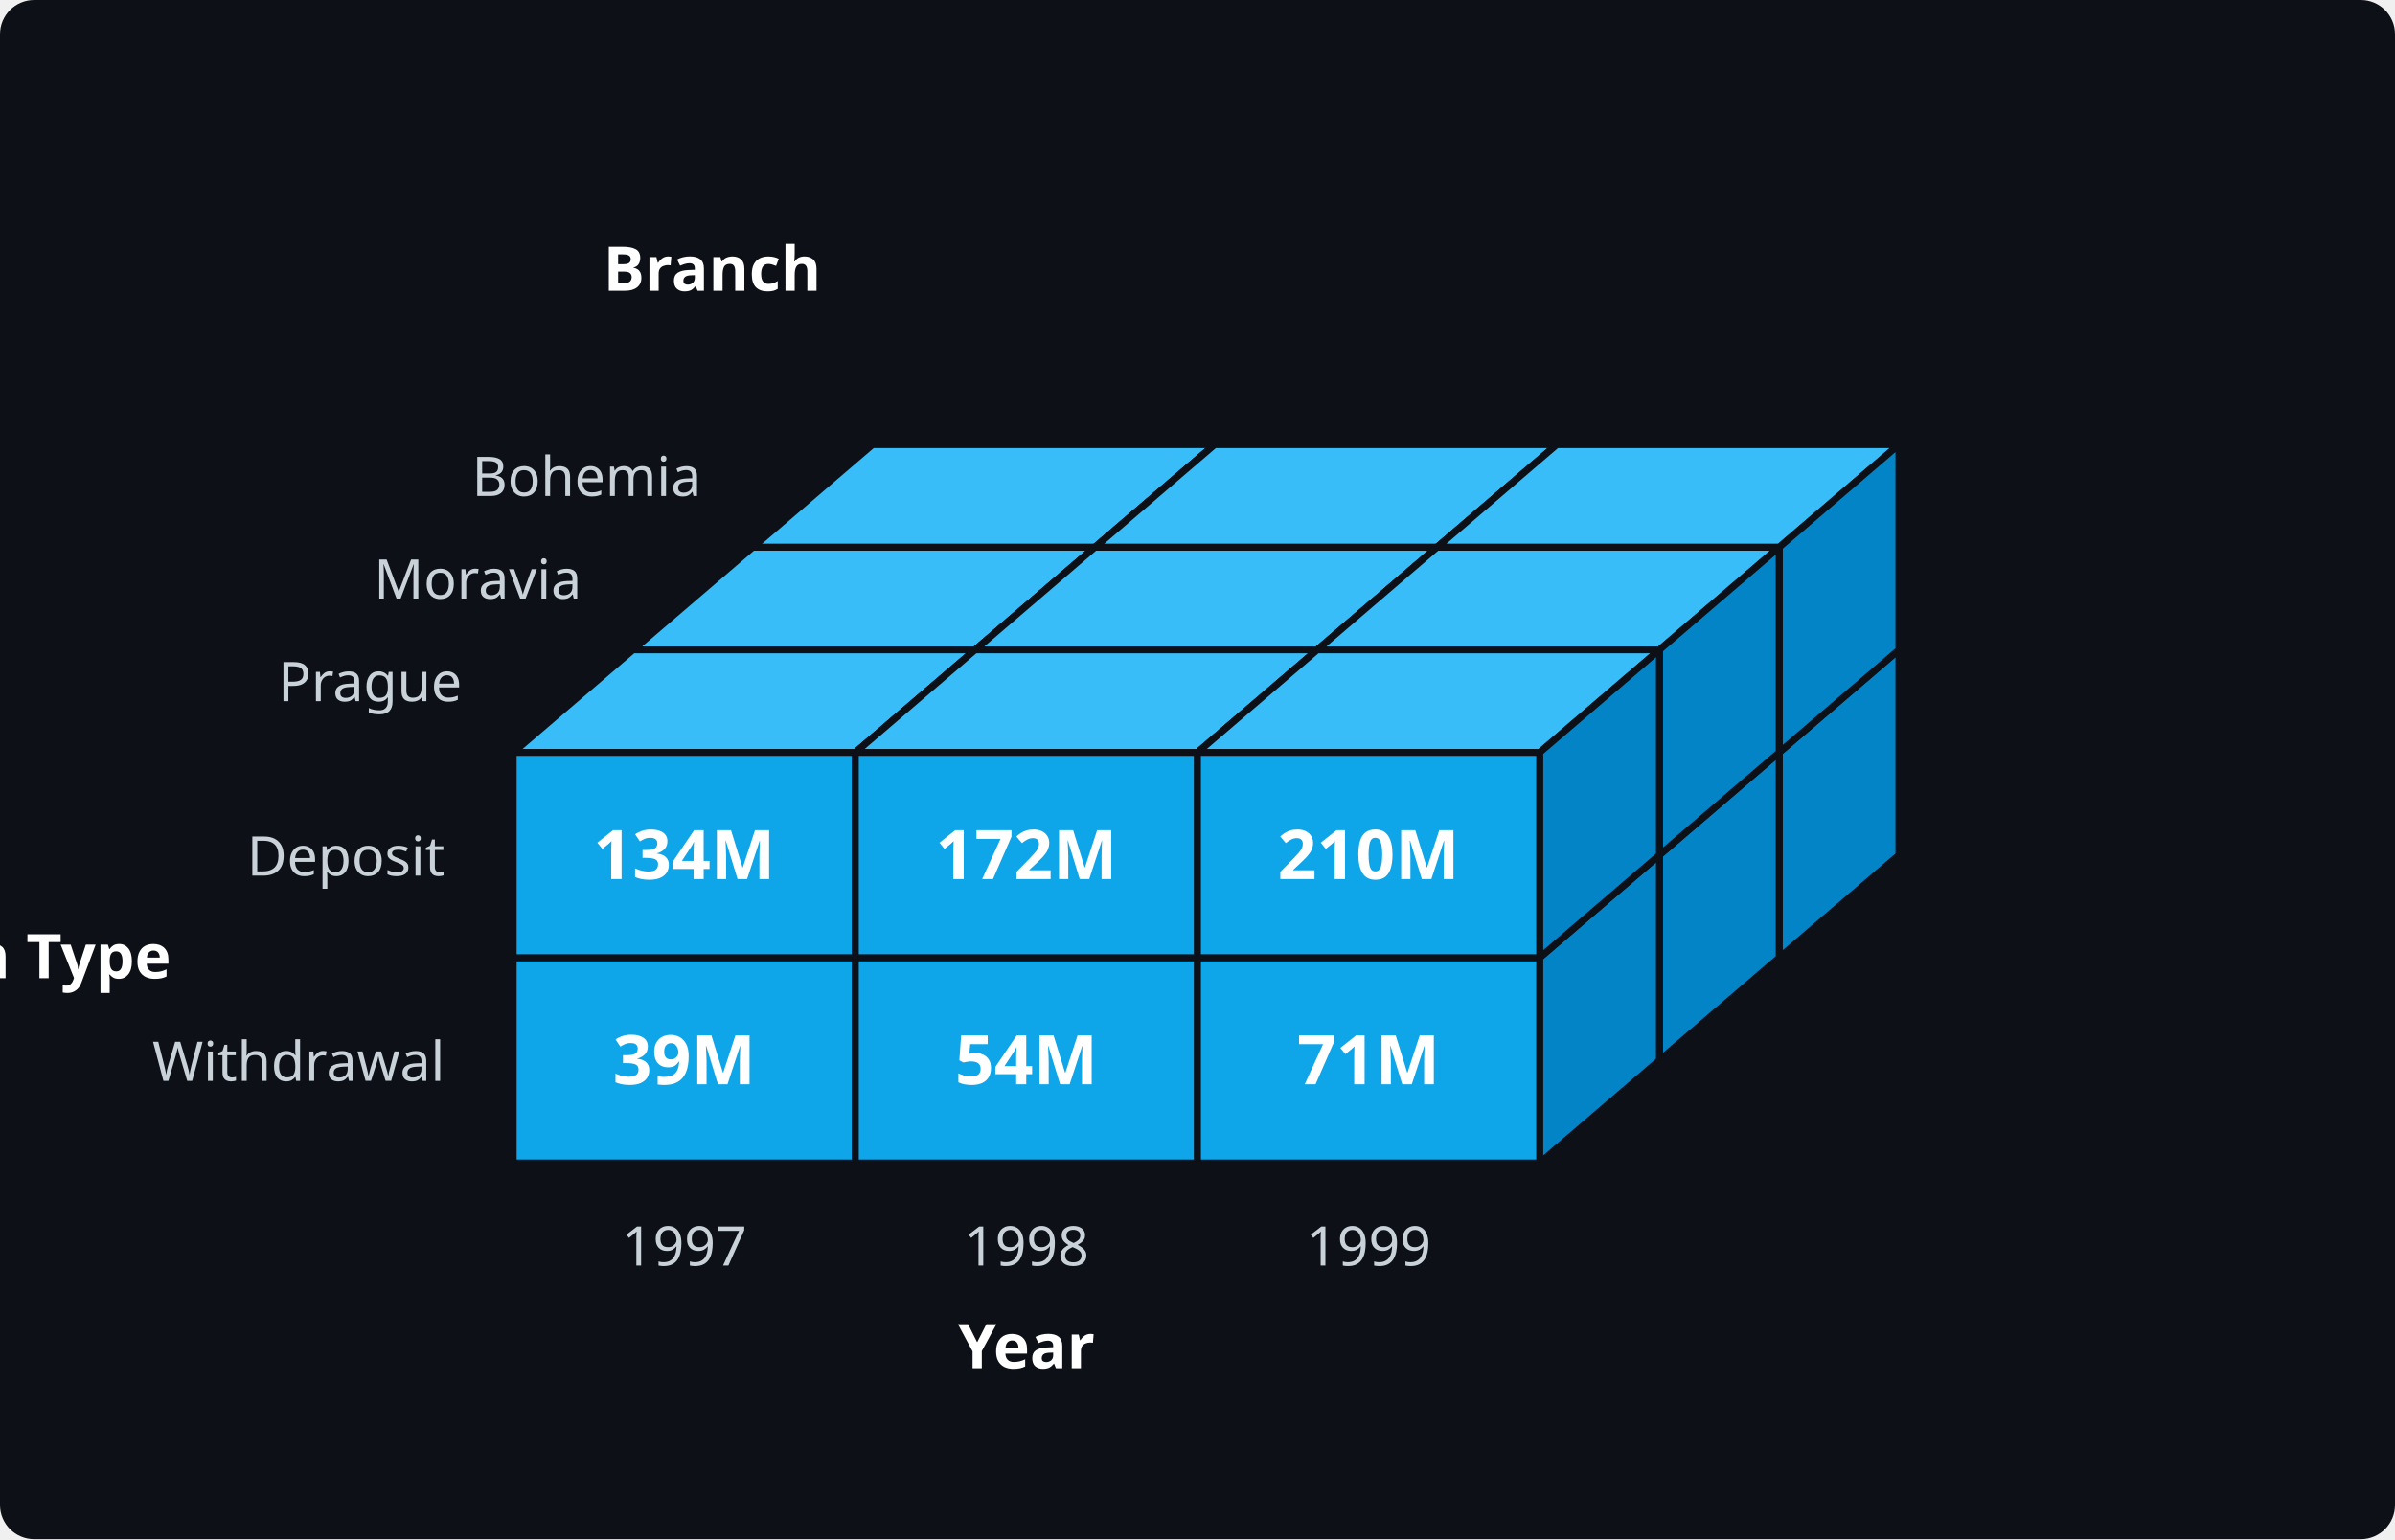
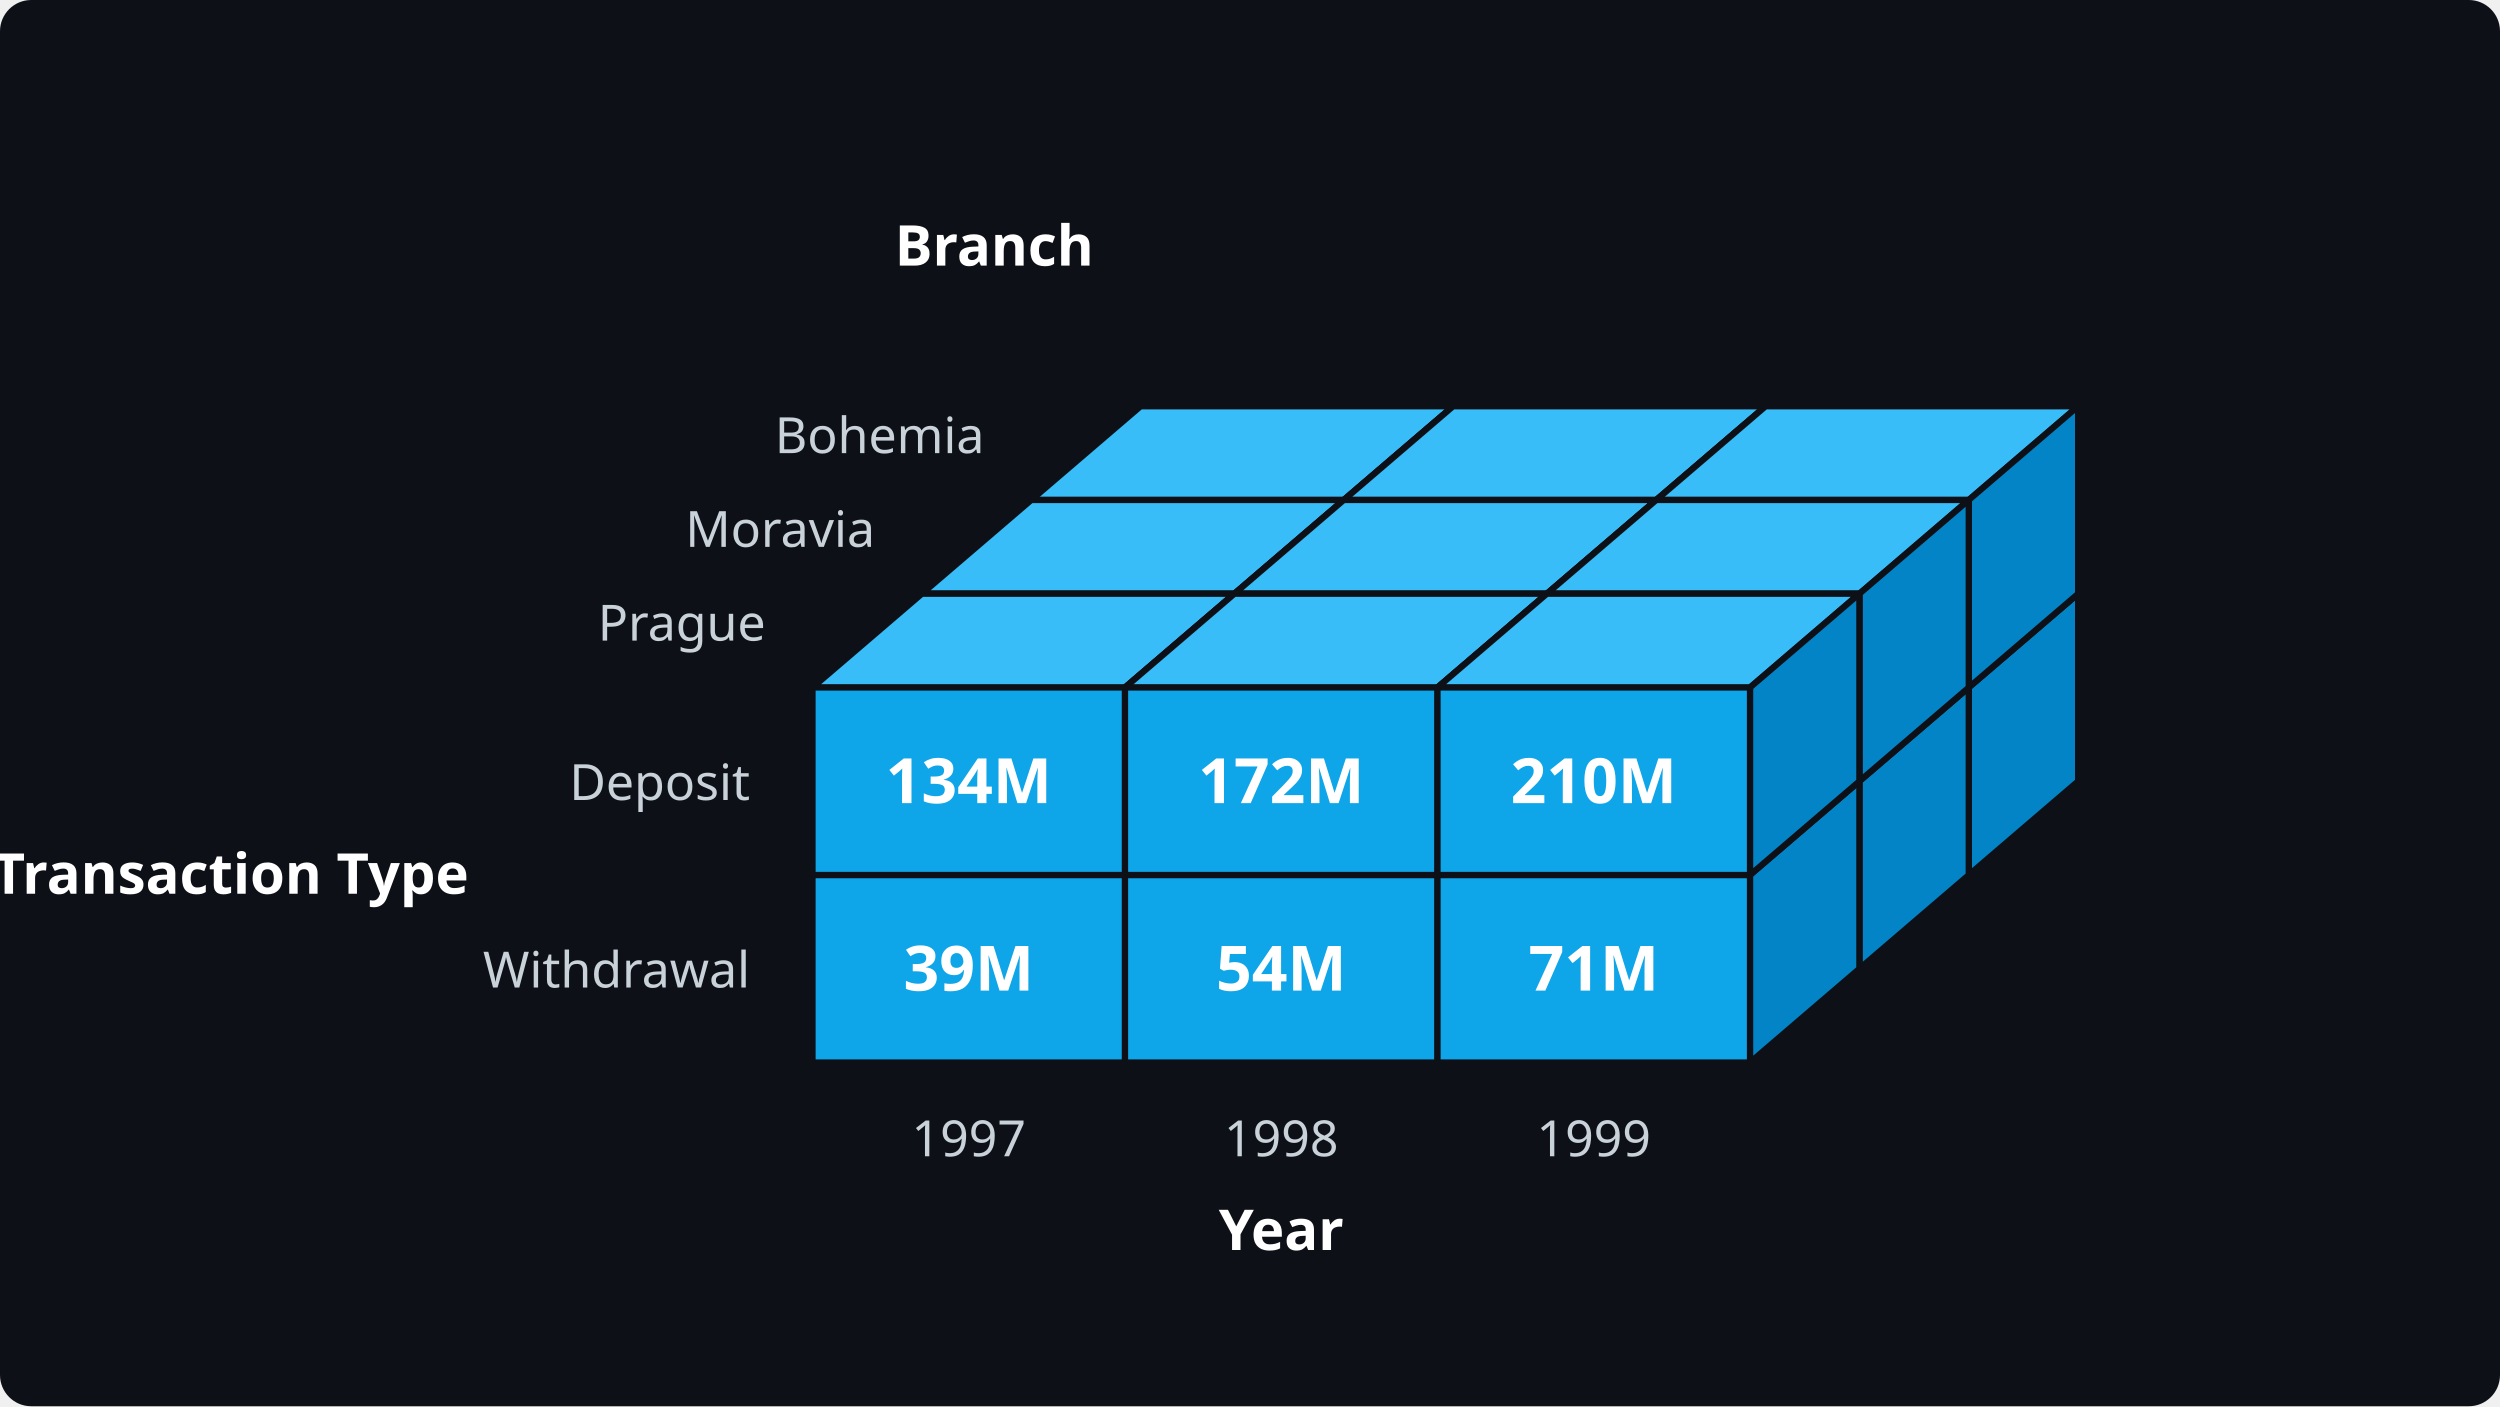
- <svg xmlns="http://www.w3.org/2000/svg" viewBox="0 0 700 450">\n<rect width="100%" height="100%" fill="#0d1117" rx="10" />\n<polygon points="220,220 320,220 355,190 255,190" fill="#38bdf8" stroke="#0d1117" stroke-width="2" stroke-linejoin="round" />\n<polygon points="320,220 320,280 355,250 355,190" fill="#0284c7" stroke="#0d1117" stroke-width="2" stroke-linejoin="round" />\n<polygon points="220,220 320,220 320,280 220,280" fill="#0ea5e9" stroke="#0d1117" stroke-width="2" stroke-linejoin="round" />\n<polygon points="320,220 420,220 455,190 355,190" fill="#38bdf8" stroke="#0d1117" stroke-width="2" stroke-linejoin="round" />\n<polygon points="420,220 420,280 455,250 455,190" fill="#0284c7" stroke="#0d1117" stroke-width="2" stroke-linejoin="round" />\n<polygon points="320,220 420,220 420,280 320,280" fill="#0ea5e9" stroke="#0d1117" stroke-width="2" stroke-linejoin="round" />\n<polygon points="420,220 520,220 555,190 455,190" fill="#38bdf8" stroke="#0d1117" stroke-width="2" stroke-linejoin="round" />\n<polygon points="520,220 520,280 555,250 555,190" fill="#0284c7" stroke="#0d1117" stroke-width="2" stroke-linejoin="round" />\n<polygon points="420,220 520,220 520,280 420,280" fill="#0ea5e9" stroke="#0d1117" stroke-width="2" stroke-linejoin="round" />\n<polygon points="220,160 320,160 355,130 255,130" fill="#38bdf8" stroke="#0d1117" stroke-width="2" stroke-linejoin="round" />\n<polygon points="320,160 320,220 355,190 355,130" fill="#0284c7" stroke="#0d1117" stroke-width="2" stroke-linejoin="round" />\n<polygon points="220,160 320,160 320,220 220,220" fill="#0ea5e9" stroke="#0d1117" stroke-width="2" stroke-linejoin="round" />\n<polygon points="320,160 420,160 455,130 355,130" fill="#38bdf8" stroke="#0d1117" stroke-width="2" stroke-linejoin="round" />\n<polygon points="420,160 420,220 455,190 455,130" fill="#0284c7" stroke="#0d1117" stroke-width="2" stroke-linejoin="round" />\n<polygon points="320,160 420,160 420,220 320,220" fill="#0ea5e9" stroke="#0d1117" stroke-width="2" stroke-linejoin="round" />\n<polygon points="420,160 520,160 555,130 455,130" fill="#38bdf8" stroke="#0d1117" stroke-width="2" stroke-linejoin="round" />\n<polygon points="520,160 520,220 555,190 555,130" fill="#0284c7" stroke="#0d1117" stroke-width="2" stroke-linejoin="round" />\n<polygon points="420,160 520,160 520,220 420,220" fill="#0ea5e9" stroke="#0d1117" stroke-width="2" stroke-linejoin="round" />\n<polygon points="185,250 285,250 320,220 220,220" fill="#38bdf8" stroke="#0d1117" stroke-width="2" stroke-linejoin="round" />\n<polygon points="285,250 285,310 320,280 320,220" fill="#0284c7" stroke="#0d1117" stroke-width="2" stroke-linejoin="round" />\n<polygon points="185,250 285,250 285,310 185,310" fill="#0ea5e9" stroke="#0d1117" stroke-width="2" stroke-linejoin="round" />\n<polygon points="285,250 385,250 420,220 320,220" fill="#38bdf8" stroke="#0d1117" stroke-width="2" stroke-linejoin="round" />\n<polygon points="385,250 385,310 420,280 420,220" fill="#0284c7" stroke="#0d1117" stroke-width="2" stroke-linejoin="round" />\n<polygon points="285,250 385,250 385,310 285,310" fill="#0ea5e9" stroke="#0d1117" stroke-width="2" stroke-linejoin="round" />\n<polygon points="385,250 485,250 520,220 420,220" fill="#38bdf8" stroke="#0d1117" stroke-width="2" stroke-linejoin="round" />\n<polygon points="485,250 485,310 520,280 520,220" fill="#0284c7" stroke="#0d1117" stroke-width="2" stroke-linejoin="round" />\n<polygon points="385,250 485,250 485,310 385,310" fill="#0ea5e9" stroke="#0d1117" stroke-width="2" stroke-linejoin="round" />\n<polygon points="185,190 285,190 320,160 220,160" fill="#38bdf8" stroke="#0d1117" stroke-width="2" stroke-linejoin="round" />\n<polygon points="285,190 285,250 320,220 320,160" fill="#0284c7" stroke="#0d1117" stroke-width="2" stroke-linejoin="round" />\n<polygon points="185,190 285,190 285,250 185,250" fill="#0ea5e9" stroke="#0d1117" stroke-width="2" stroke-linejoin="round" />\n<polygon points="285,190 385,190 420,160 320,160" fill="#38bdf8" stroke="#0d1117" stroke-width="2" stroke-linejoin="round" />\n<polygon points="385,190 385,250 420,220 420,160" fill="#0284c7" stroke="#0d1117" stroke-width="2" stroke-linejoin="round" />\n<polygon points="285,190 385,190 385,250 285,250" fill="#0ea5e9" stroke="#0d1117" stroke-width="2" stroke-linejoin="round" />\n<polygon points="385,190 485,190 520,160 420,160" fill="#38bdf8" stroke="#0d1117" stroke-width="2" stroke-linejoin="round" />\n<polygon points="485,190 485,250 520,220 520,160" fill="#0284c7" stroke="#0d1117" stroke-width="2" stroke-linejoin="round" />\n<polygon points="385,190 485,190 485,250 385,250" fill="#0ea5e9" stroke="#0d1117" stroke-width="2" stroke-linejoin="round" />\n<polygon points="150,280 250,280 285,250 185,250" fill="#38bdf8" stroke="#0d1117" stroke-width="2" stroke-linejoin="round" />\n<polygon points="250,280 250,340 285,310 285,250" fill="#0284c7" stroke="#0d1117" stroke-width="2" stroke-linejoin="round" />\n<polygon points="150,280 250,280 250,340 150,340" fill="#0ea5e9" stroke="#0d1117" stroke-width="2" stroke-linejoin="round" />\n<polygon points="250,280 350,280 385,250 285,250" fill="#38bdf8" stroke="#0d1117" stroke-width="2" stroke-linejoin="round" />\n<polygon points="350,280 350,340 385,310 385,250" fill="#0284c7" stroke="#0d1117" stroke-width="2" stroke-linejoin="round" />\n<polygon points="250,280 350,280 350,340 250,340" fill="#0ea5e9" stroke="#0d1117" stroke-width="2" stroke-linejoin="round" />\n<polygon points="350,280 450,280 485,250 385,250" fill="#38bdf8" stroke="#0d1117" stroke-width="2" stroke-linejoin="round" />\n<polygon points="450,280 450,340 485,310 485,250" fill="#0284c7" stroke="#0d1117" stroke-width="2" stroke-linejoin="round" />\n<polygon points="350,280 450,280 450,340 350,340" fill="#0ea5e9" stroke="#0d1117" stroke-width="2" stroke-linejoin="round" />\n<polygon points="150,220 250,220 285,190 185,190" fill="#38bdf8" stroke="#0d1117" stroke-width="2" stroke-linejoin="round" />\n<polygon points="250,220 250,280 285,250 285,190" fill="#0284c7" stroke="#0d1117" stroke-width="2" stroke-linejoin="round" />\n<polygon points="150,220 250,220 250,280 150,280" fill="#0ea5e9" stroke="#0d1117" stroke-width="2" stroke-linejoin="round" />\n<polygon points="250,220 350,220 385,190 285,190" fill="#38bdf8" stroke="#0d1117" stroke-width="2" stroke-linejoin="round" />\n<polygon points="350,220 350,280 385,250 385,190" fill="#0284c7" stroke="#0d1117" stroke-width="2" stroke-linejoin="round" />\n<polygon points="250,220 350,220 350,280 250,280" fill="#0ea5e9" stroke="#0d1117" stroke-width="2" stroke-linejoin="round" />\n<polygon points="350,220 450,220 485,190 385,190" fill="#38bdf8" stroke="#0d1117" stroke-width="2" stroke-linejoin="round" />\n<polygon points="450,220 450,280 485,250 485,190" fill="#0284c7" stroke="#0d1117" stroke-width="2" stroke-linejoin="round" />\n<polygon points="350,220 450,220 450,280 350,280" fill="#0ea5e9" stroke="#0d1117" stroke-width="2" stroke-linejoin="round" />\n<text font-family="sans-serif" font-size="16px" fill="#c9d1d9" x="200.0" y="370" text-anchor="middle">1997</text>\n<text font-family="sans-serif" font-size="16px" fill="#c9d1d9" x="300.0" y="370" text-anchor="middle">1998</text>\n<text font-family="sans-serif" font-size="16px" fill="#c9d1d9" x="400.0" y="370" text-anchor="middle">1999</text>\n<text font-family="sans-serif" font-size="18px" fill="#ffffff" font-weight="bold" x="300.0" y="400" text-anchor="middle">Year</text>\n<text font-family="sans-serif" font-size="16px" fill="#c9d1d9" x="130" y="256.0" text-anchor="end">Deposit</text>\n<text font-family="sans-serif" font-size="16px" fill="#c9d1d9" x="130" y="316.0" text-anchor="end">Withdrawal</text>\n<text font-family="sans-serif" font-size="18px" fill="#ffffff" font-weight="bold" x="50" y="286.0" text-anchor="end">Transaction Type</text>\n<text font-family="sans-serif" font-size="16px" fill="#c9d1d9" x="135" y="205" text-anchor="end">Prague</text>\n<text font-family="sans-serif" font-size="16px" fill="#c9d1d9" x="170" y="175" text-anchor="end">Moravia</text>\n<text font-family="sans-serif" font-size="16px" fill="#c9d1d9" x="205" y="145" text-anchor="end">Bohemia</text>\n<text font-family="sans-serif" font-size="18px" fill="#ffffff" font-weight="bold" x="240" y="85" text-anchor="end">Branch</text>\n<text font-family="sans-serif" font-size="20px" fill="#ffffff" font-weight="bold" x="200.0" y="257.0" text-anchor="middle">134M</text>\n<text font-family="sans-serif" font-size="20px" fill="#ffffff" font-weight="bold" x="300.0" y="257.0" text-anchor="middle">172M</text>\n<text font-family="sans-serif" font-size="20px" fill="#ffffff" font-weight="bold" x="400.0" y="257.0" text-anchor="middle">210M</text>\n<text font-family="sans-serif" font-size="20px" fill="#ffffff" font-weight="bold" x="200.0" y="317.0" text-anchor="middle">39M</text>\n<text font-family="sans-serif" font-size="20px" fill="#ffffff" font-weight="bold" x="300.0" y="317.0" text-anchor="middle">54M</text>\n<text font-family="sans-serif" font-size="20px" fill="#ffffff" font-weight="bold" x="400.0" y="317.0" text-anchor="middle">71M</text>\n</svg>
+ <svg xmlns="http://www.w3.org/2000/svg" viewBox="0 0 800 450">\n<rect width="100%" height="100%" fill="#0d1117" rx="10" />\n<polygon points="330,220 430,220 465,190 365,190" fill="#38bdf8" stroke="#0d1117" stroke-width="2" stroke-linejoin="round" />\n<polygon points="430,220 430,280 465,250 465,190" fill="#0284c7" stroke="#0d1117" stroke-width="2" stroke-linejoin="round" />\n<polygon points="330,220 430,220 430,280 330,280" fill="#0ea5e9" stroke="#0d1117" stroke-width="2" stroke-linejoin="round" />\n<polygon points="430,220 530,220 565,190 465,190" fill="#38bdf8" stroke="#0d1117" stroke-width="2" stroke-linejoin="round" />\n<polygon points="530,220 530,280 565,250 565,190" fill="#0284c7" stroke="#0d1117" stroke-width="2" stroke-linejoin="round" />\n<polygon points="430,220 530,220 530,280 430,280" fill="#0ea5e9" stroke="#0d1117" stroke-width="2" stroke-linejoin="round" />\n<polygon points="530,220 630,220 665,190 565,190" fill="#38bdf8" stroke="#0d1117" stroke-width="2" stroke-linejoin="round" />\n<polygon points="630,220 630,280 665,250 665,190" fill="#0284c7" stroke="#0d1117" stroke-width="2" stroke-linejoin="round" />\n<polygon points="530,220 630,220 630,280 530,280" fill="#0ea5e9" stroke="#0d1117" stroke-width="2" stroke-linejoin="round" />\n<polygon points="330,160 430,160 465,130 365,130" fill="#38bdf8" stroke="#0d1117" stroke-width="2" stroke-linejoin="round" />\n<polygon points="430,160 430,220 465,190 465,130" fill="#0284c7" stroke="#0d1117" stroke-width="2" stroke-linejoin="round" />\n<polygon points="330,160 430,160 430,220 330,220" fill="#0ea5e9" stroke="#0d1117" stroke-width="2" stroke-linejoin="round" />\n<polygon points="430,160 530,160 565,130 465,130" fill="#38bdf8" stroke="#0d1117" stroke-width="2" stroke-linejoin="round" />\n<polygon points="530,160 530,220 565,190 565,130" fill="#0284c7" stroke="#0d1117" stroke-width="2" stroke-linejoin="round" />\n<polygon points="430,160 530,160 530,220 430,220" fill="#0ea5e9" stroke="#0d1117" stroke-width="2" stroke-linejoin="round" />\n<polygon points="530,160 630,160 665,130 565,130" fill="#38bdf8" stroke="#0d1117" stroke-width="2" stroke-linejoin="round" />\n<polygon points="630,160 630,220 665,190 665,130" fill="#0284c7" stroke="#0d1117" stroke-width="2" stroke-linejoin="round" />\n<polygon points="530,160 630,160 630,220 530,220" fill="#0ea5e9" stroke="#0d1117" stroke-width="2" stroke-linejoin="round" />\n<polygon points="295,250 395,250 430,220 330,220" fill="#38bdf8" stroke="#0d1117" stroke-width="2" stroke-linejoin="round" />\n<polygon points="395,250 395,310 430,280 430,220" fill="#0284c7" stroke="#0d1117" stroke-width="2" stroke-linejoin="round" />\n<polygon points="295,250 395,250 395,310 295,310" fill="#0ea5e9" stroke="#0d1117" stroke-width="2" stroke-linejoin="round" />\n<polygon points="395,250 495,250 530,220 430,220" fill="#38bdf8" stroke="#0d1117" stroke-width="2" stroke-linejoin="round" />\n<polygon points="495,250 495,310 530,280 530,220" fill="#0284c7" stroke="#0d1117" stroke-width="2" stroke-linejoin="round" />\n<polygon points="395,250 495,250 495,310 395,310" fill="#0ea5e9" stroke="#0d1117" stroke-width="2" stroke-linejoin="round" />\n<polygon points="495,250 595,250 630,220 530,220" fill="#38bdf8" stroke="#0d1117" stroke-width="2" stroke-linejoin="round" />\n<polygon points="595,250 595,310 630,280 630,220" fill="#0284c7" stroke="#0d1117" stroke-width="2" stroke-linejoin="round" />\n<polygon points="495,250 595,250 595,310 495,310" fill="#0ea5e9" stroke="#0d1117" stroke-width="2" stroke-linejoin="round" />\n<polygon points="295,190 395,190 430,160 330,160" fill="#38bdf8" stroke="#0d1117" stroke-width="2" stroke-linejoin="round" />\n<polygon points="395,190 395,250 430,220 430,160" fill="#0284c7" stroke="#0d1117" stroke-width="2" stroke-linejoin="round" />\n<polygon points="295,190 395,190 395,250 295,250" fill="#0ea5e9" stroke="#0d1117" stroke-width="2" stroke-linejoin="round" />\n<polygon points="395,190 495,190 530,160 430,160" fill="#38bdf8" stroke="#0d1117" stroke-width="2" stroke-linejoin="round" />\n<polygon points="495,190 495,250 530,220 530,160" fill="#0284c7" stroke="#0d1117" stroke-width="2" stroke-linejoin="round" />\n<polygon points="395,190 495,190 495,250 395,250" fill="#0ea5e9" stroke="#0d1117" stroke-width="2" stroke-linejoin="round" />\n<polygon points="495,190 595,190 630,160 530,160" fill="#38bdf8" stroke="#0d1117" stroke-width="2" stroke-linejoin="round" />\n<polygon points="595,190 595,250 630,220 630,160" fill="#0284c7" stroke="#0d1117" stroke-width="2" stroke-linejoin="round" />\n<polygon points="495,190 595,190 595,250 495,250" fill="#0ea5e9" stroke="#0d1117" stroke-width="2" stroke-linejoin="round" />\n<polygon points="260,280 360,280 395,250 295,250" fill="#38bdf8" stroke="#0d1117" stroke-width="2" stroke-linejoin="round" />\n<polygon points="360,280 360,340 395,310 395,250" fill="#0284c7" stroke="#0d1117" stroke-width="2" stroke-linejoin="round" />\n<polygon points="260,280 360,280 360,340 260,340" fill="#0ea5e9" stroke="#0d1117" stroke-width="2" stroke-linejoin="round" />\n<polygon points="360,280 460,280 495,250 395,250" fill="#38bdf8" stroke="#0d1117" stroke-width="2" stroke-linejoin="round" />\n<polygon points="460,280 460,340 495,310 495,250" fill="#0284c7" stroke="#0d1117" stroke-width="2" stroke-linejoin="round" />\n<polygon points="360,280 460,280 460,340 360,340" fill="#0ea5e9" stroke="#0d1117" stroke-width="2" stroke-linejoin="round" />\n<polygon points="460,280 560,280 595,250 495,250" fill="#38bdf8" stroke="#0d1117" stroke-width="2" stroke-linejoin="round" />\n<polygon points="560,280 560,340 595,310 595,250" fill="#0284c7" stroke="#0d1117" stroke-width="2" stroke-linejoin="round" />\n<polygon points="460,280 560,280 560,340 460,340" fill="#0ea5e9" stroke="#0d1117" stroke-width="2" stroke-linejoin="round" />\n<polygon points="260,220 360,220 395,190 295,190" fill="#38bdf8" stroke="#0d1117" stroke-width="2" stroke-linejoin="round" />\n<polygon points="360,220 360,280 395,250 395,190" fill="#0284c7" stroke="#0d1117" stroke-width="2" stroke-linejoin="round" />\n<polygon points="260,220 360,220 360,280 260,280" fill="#0ea5e9" stroke="#0d1117" stroke-width="2" stroke-linejoin="round" />\n<polygon points="360,220 460,220 495,190 395,190" fill="#38bdf8" stroke="#0d1117" stroke-width="2" stroke-linejoin="round" />\n<polygon points="460,220 460,280 495,250 495,190" fill="#0284c7" stroke="#0d1117" stroke-width="2" stroke-linejoin="round" />\n<polygon points="360,220 460,220 460,280 360,280" fill="#0ea5e9" stroke="#0d1117" stroke-width="2" stroke-linejoin="round" />\n<polygon points="460,220 560,220 595,190 495,190" fill="#38bdf8" stroke="#0d1117" stroke-width="2" stroke-linejoin="round" />\n<polygon points="560,220 560,280 595,250 595,190" fill="#0284c7" stroke="#0d1117" stroke-width="2" stroke-linejoin="round" />\n<polygon points="460,220 560,220 560,280 460,280" fill="#0ea5e9" stroke="#0d1117" stroke-width="2" stroke-linejoin="round" />\n<text font-family="sans-serif" font-size="16px" fill="#c9d1d9" x="310.0" y="370" text-anchor="middle">1997</text>\n<text font-family="sans-serif" font-size="16px" fill="#c9d1d9" x="410.0" y="370" text-anchor="middle">1998</text>\n<text font-family="sans-serif" font-size="16px" fill="#c9d1d9" x="510.0" y="370" text-anchor="middle">1999</text>\n<text font-family="sans-serif" font-size="18px" fill="#ffffff" font-weight="bold" x="410.0" y="400" text-anchor="middle">Year</text>\n<text font-family="sans-serif" font-size="16px" fill="#c9d1d9" x="240" y="256.0" text-anchor="end">Deposit</text>\n<text font-family="sans-serif" font-size="16px" fill="#c9d1d9" x="240" y="316.0" text-anchor="end">Withdrawal</text>\n<text font-family="sans-serif" font-size="18px" fill="#ffffff" font-weight="bold" x="150" y="286.0" text-anchor="end">Transaction Type</text>\n<text font-family="sans-serif" font-size="16px" fill="#c9d1d9" x="245" y="205" text-anchor="end">Prague</text>\n<text font-family="sans-serif" font-size="16px" fill="#c9d1d9" x="280" y="175" text-anchor="end">Moravia</text>\n<text font-family="sans-serif" font-size="16px" fill="#c9d1d9" x="315" y="145" text-anchor="end">Bohemia</text>\n<text font-family="sans-serif" font-size="18px" fill="#ffffff" font-weight="bold" x="350" y="85" text-anchor="end">Branch</text>\n<text font-family="sans-serif" font-size="20px" fill="#ffffff" font-weight="bold" x="310.0" y="257.0" text-anchor="middle">134M</text>\n<text font-family="sans-serif" font-size="20px" fill="#ffffff" font-weight="bold" x="410.0" y="257.0" text-anchor="middle">172M</text>\n<text font-family="sans-serif" font-size="20px" fill="#ffffff" font-weight="bold" x="510.0" y="257.0" text-anchor="middle">210M</text>\n<text font-family="sans-serif" font-size="20px" fill="#ffffff" font-weight="bold" x="310.0" y="317.0" text-anchor="middle">39M</text>\n<text font-family="sans-serif" font-size="20px" fill="#ffffff" font-weight="bold" x="410.0" y="317.0" text-anchor="middle">54M</text>\n<text font-family="sans-serif" font-size="20px" fill="#ffffff" font-weight="bold" x="510.0" y="317.0" text-anchor="middle">71M</text>\n</svg>
